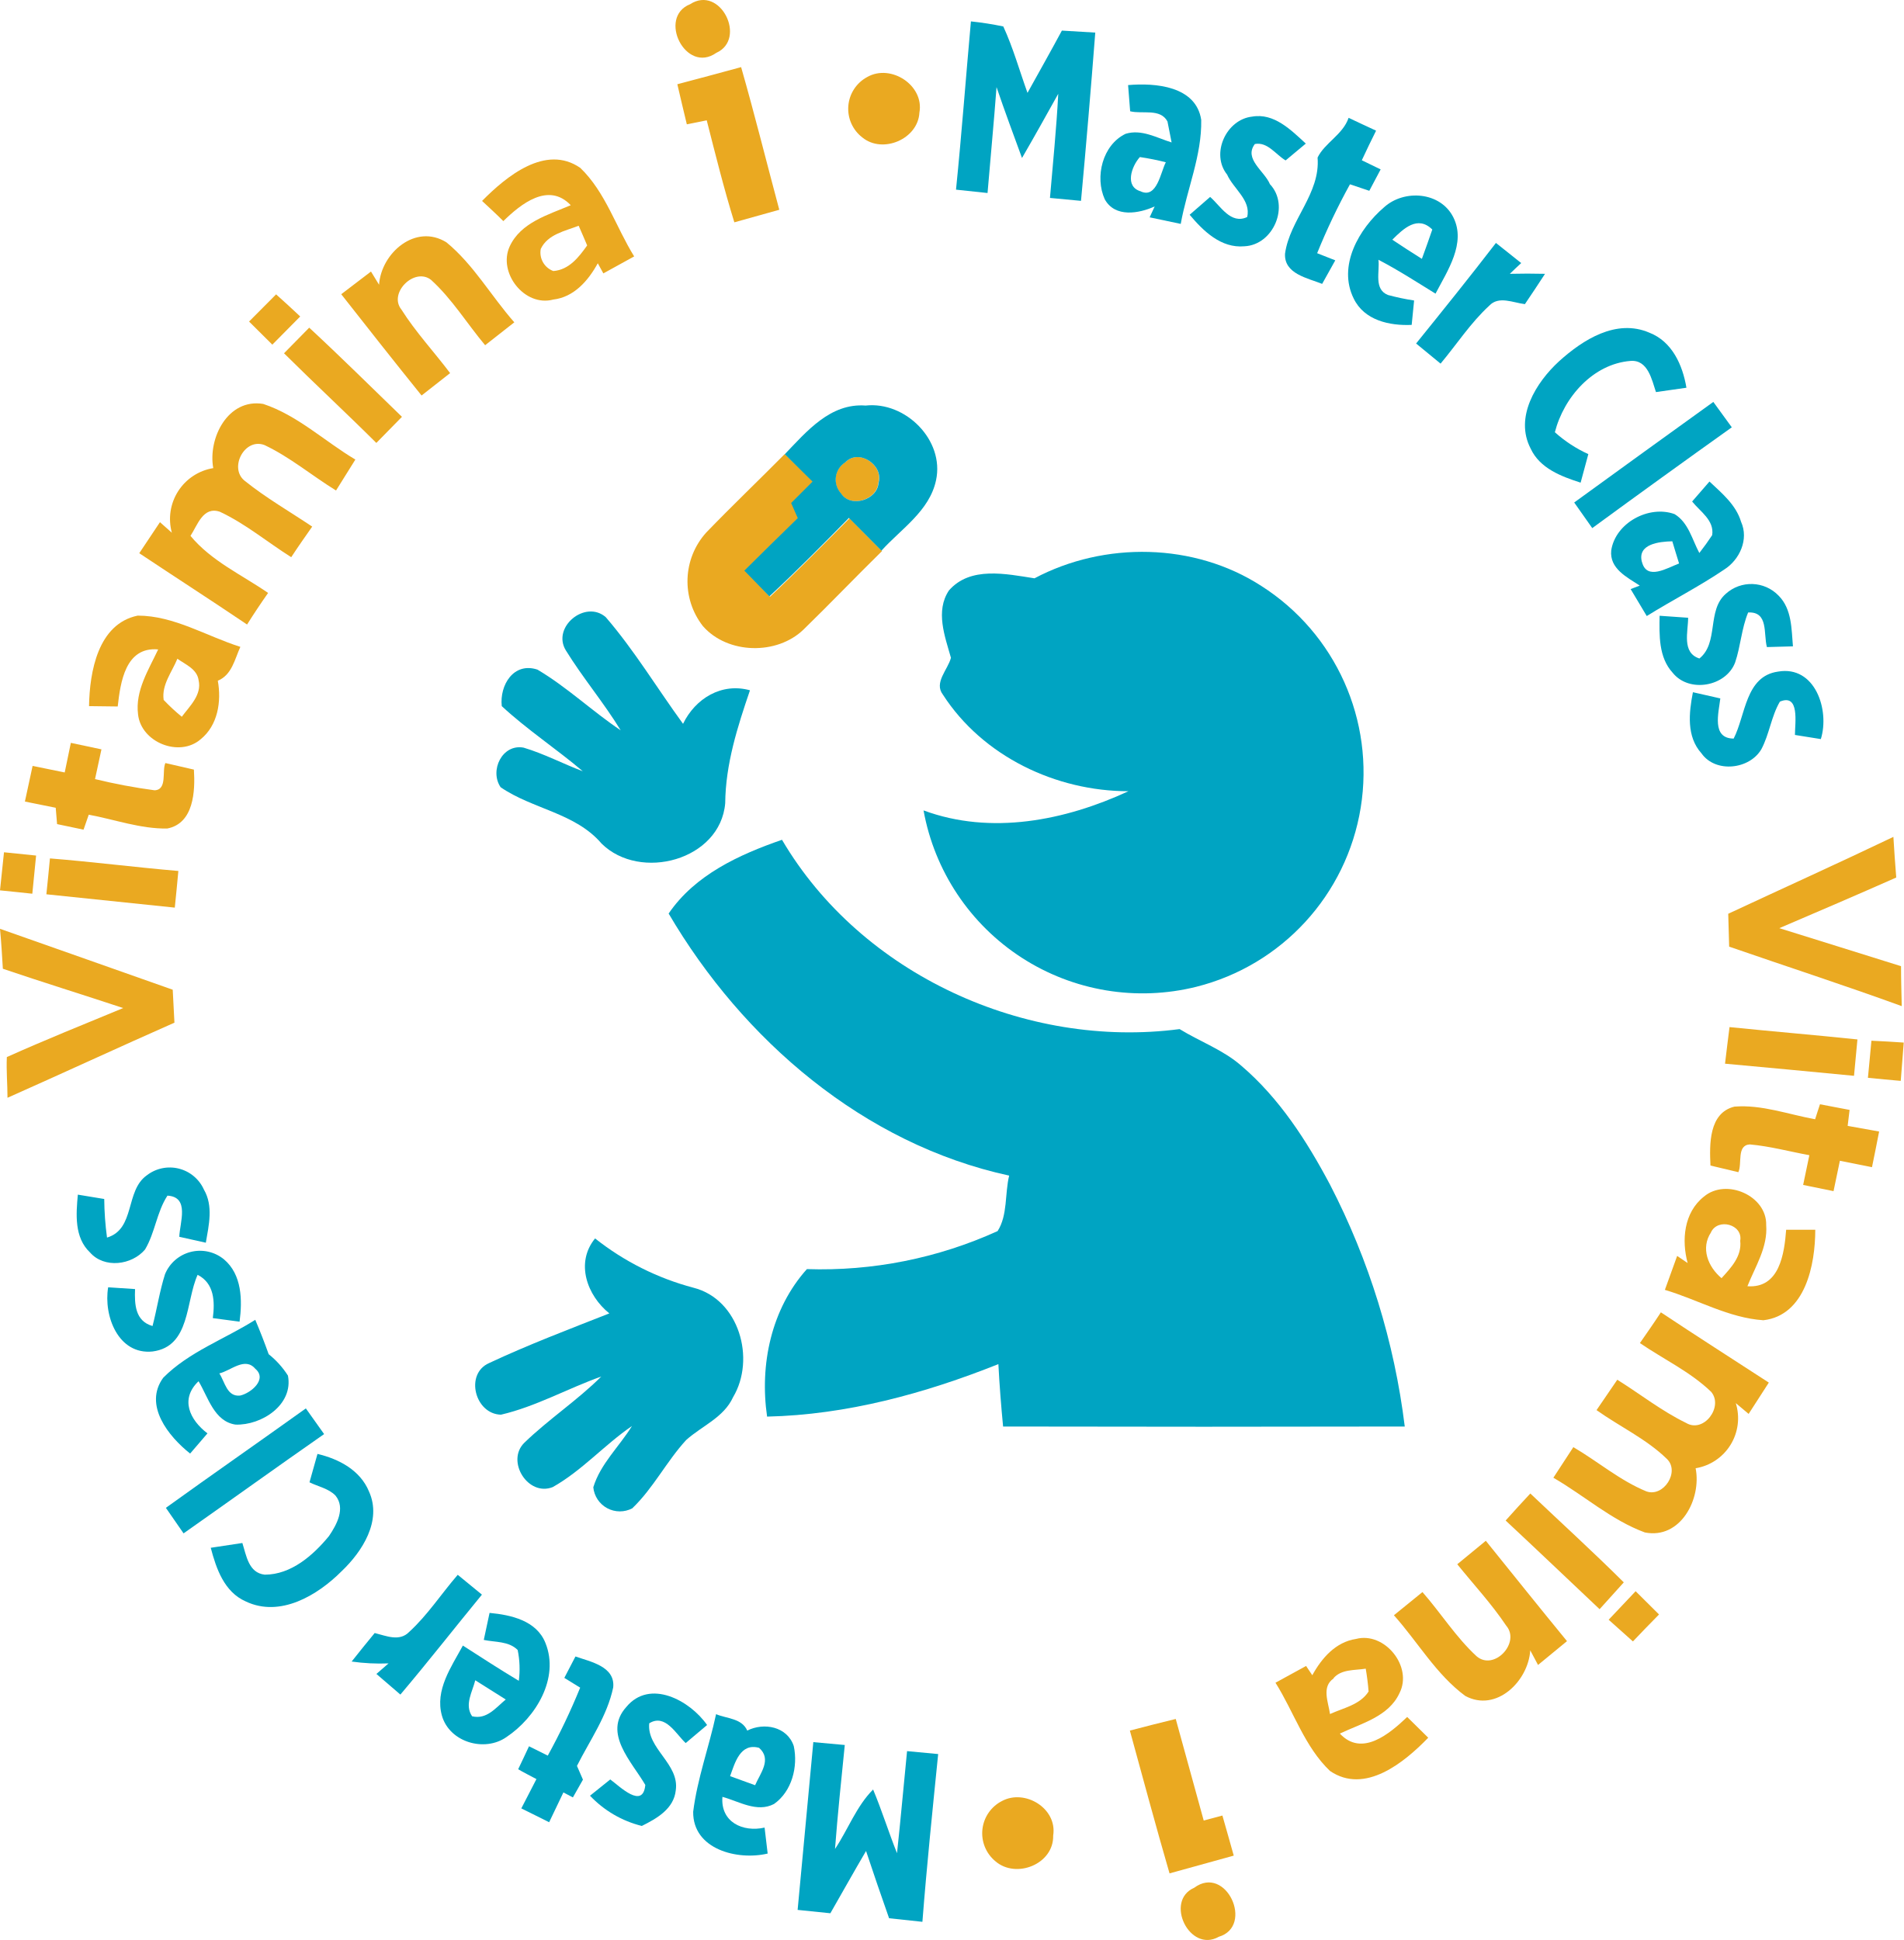
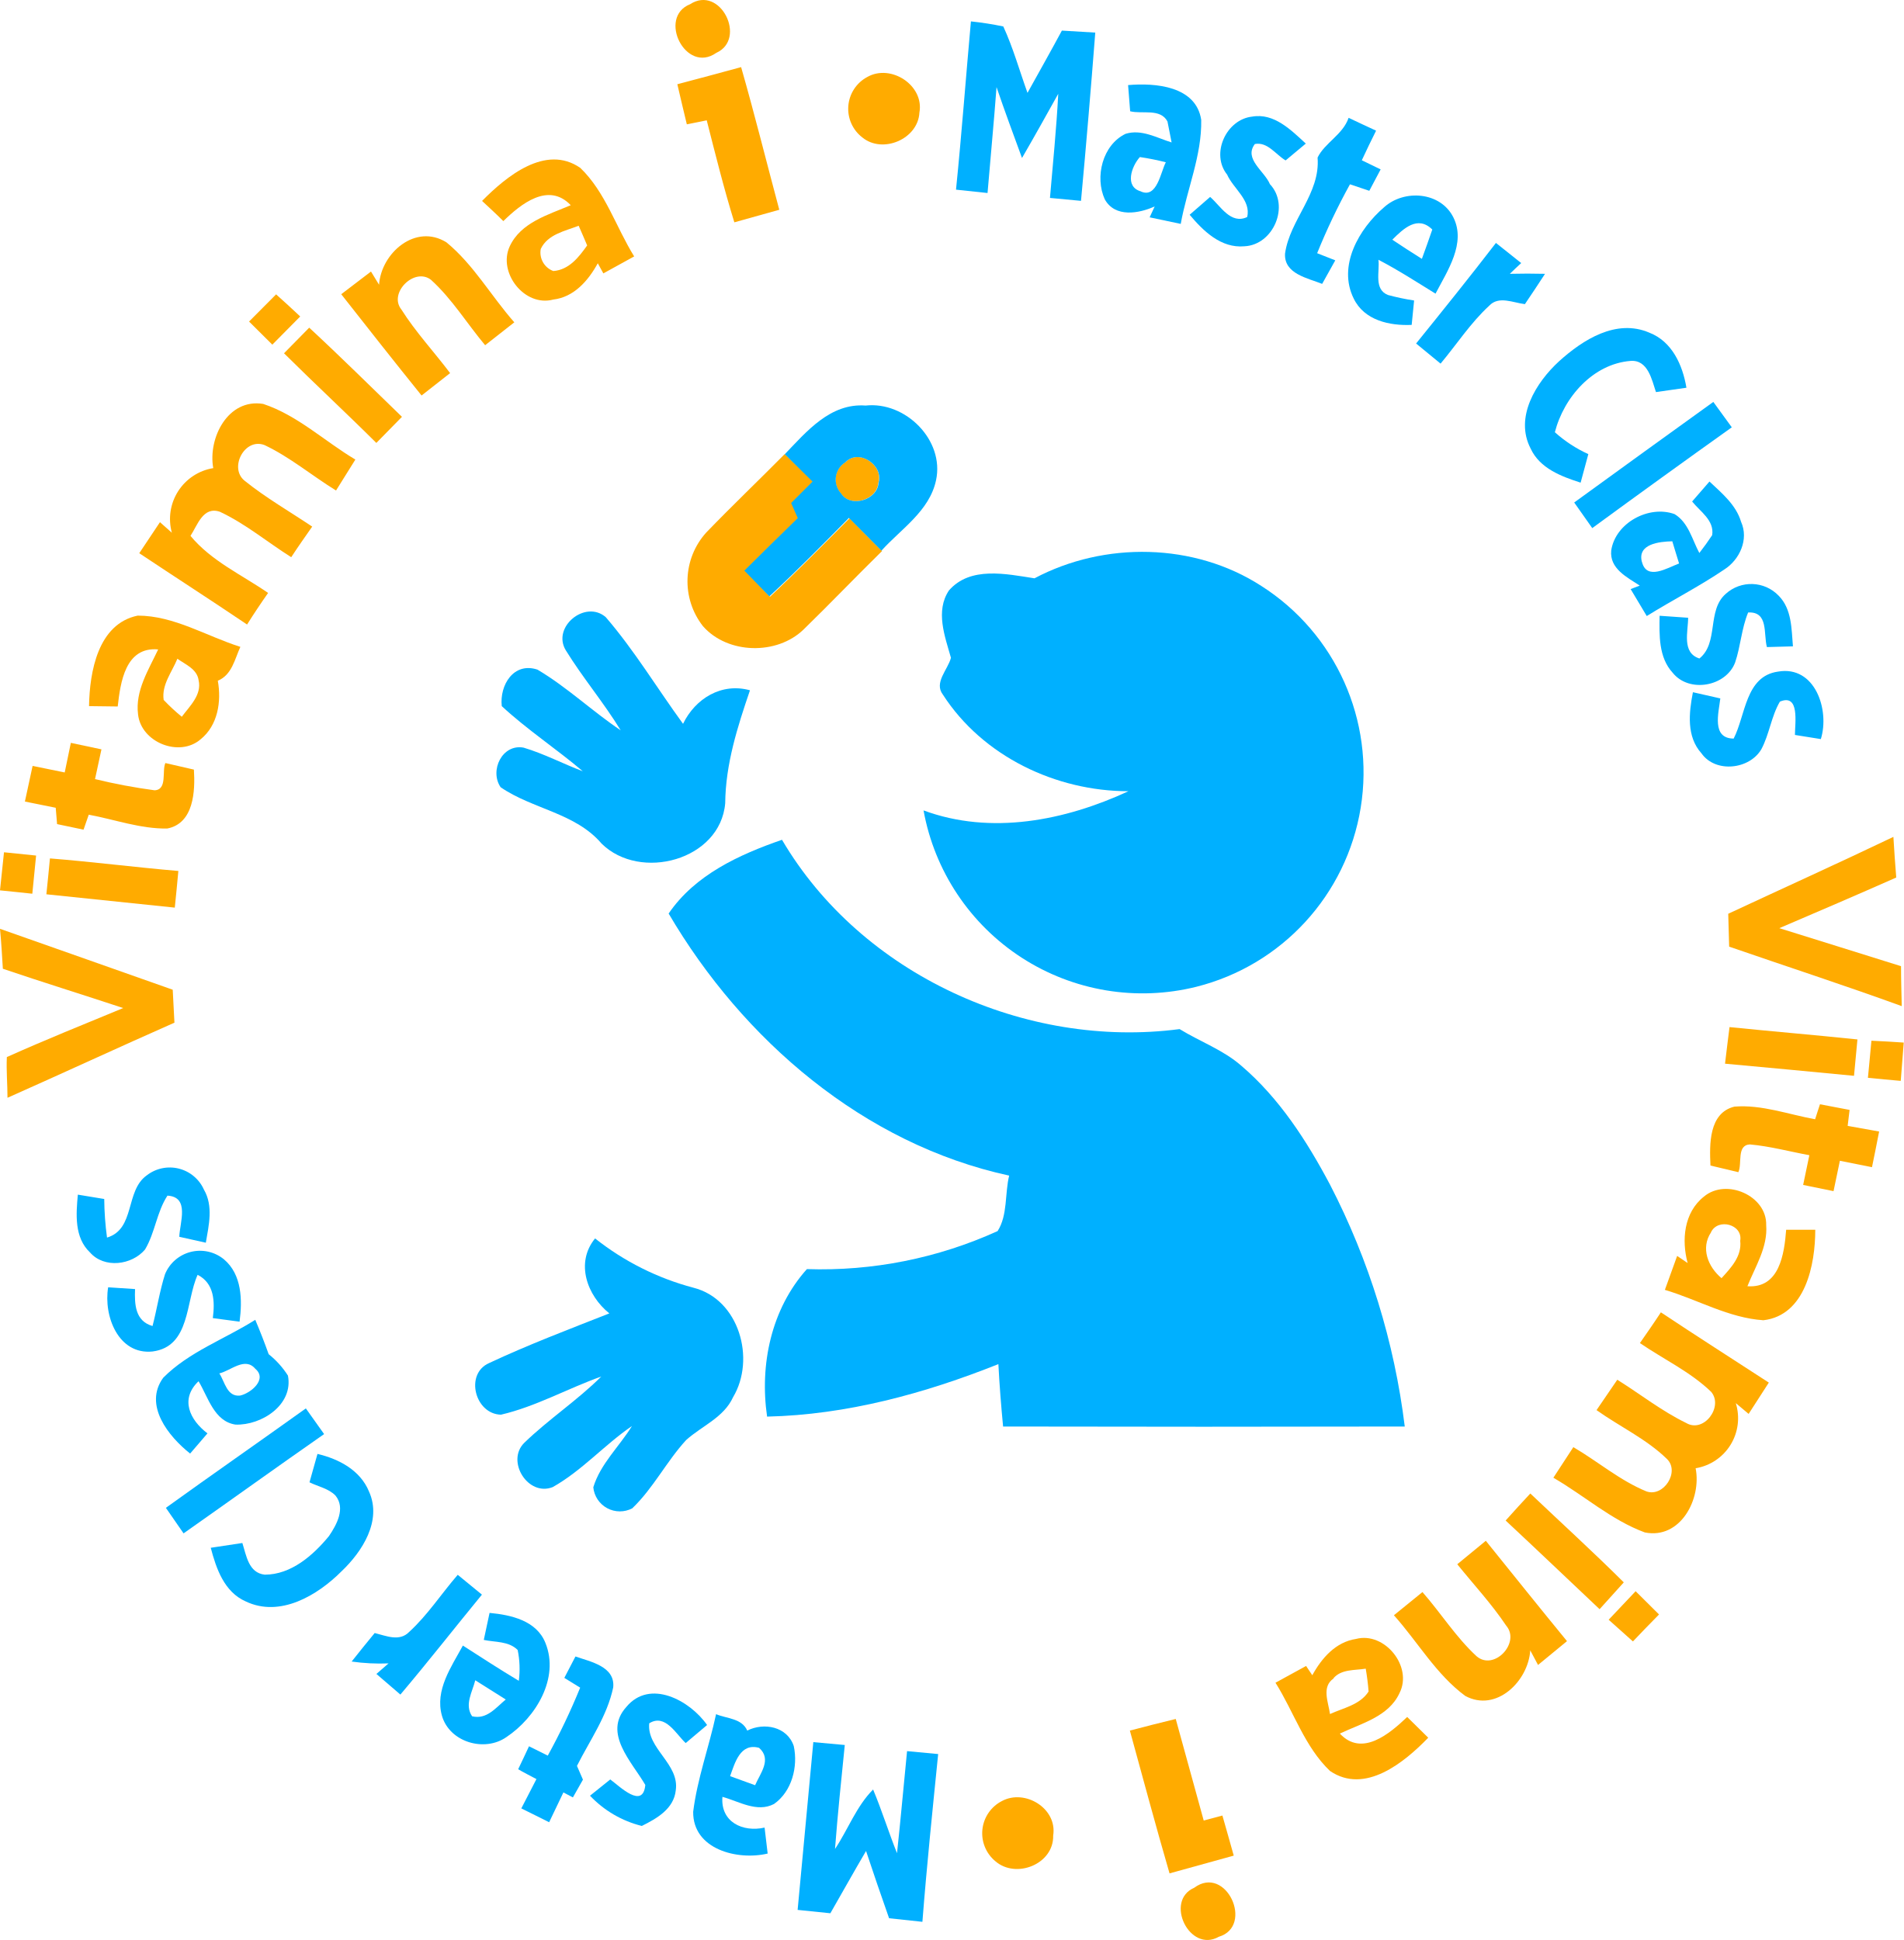
<svg xmlns="http://www.w3.org/2000/svg" viewBox="0 0 266.84 271.99">
  <defs>
-     <style>.cls-1{fill:#eaa921;}.cls-2{fill:#00a4c2;}</style>
+     <style>.cls-1{fill:#ffab00;}.cls-2{fill:#00b0ff;}</style>
  </defs>
  <g id="Layer_2" data-name="Layer 2">
    <g id="Layer_1-2" data-name="Layer 1">
      <path class="cls-1" d="M96.73.59c4.24-2.75,8,4.88,3.67,6.82C96.11,10.44,92.13,2.42,96.73.59Z" />
      <path class="cls-1" d="M94.94,11.81c3-.8,6-1.59,8.94-2.4,1.9,6.63,3.56,13.33,5.35,20l-6.3,1.76c-1.46-4.72-2.65-9.51-3.87-14.3l-2.79.56C95.82,15.55,95.37,13.68,94.94,11.81Z" />
      <path class="cls-1" d="M121.57,10.79c3.32-1.88,8,1.19,7.3,5-.19,3.71-5.15,5.82-8,3.48A5.06,5.06,0,0,1,121.57,10.79Z" />
      <path class="cls-1" d="M67.57,28.17c3.39-3.43,8.91-8,13.77-4.63,3.53,3.4,5,8.3,7.55,12.41l-4.32,2.38-.78-1.42c-1.33,2.43-3.33,4.75-6.25,5.09-4,1.07-7.79-3.76-6.1-7.45C73,31.18,76.83,30.12,80,28.77,76.87,25.48,73,28.6,70.55,31,69.56,30,68.56,29.1,67.57,28.17Zm8.23,6.71A2.76,2.76,0,0,0,77.56,38c2.2-.17,3.57-1.94,4.74-3.59-.29-.69-.88-2.07-1.19-2.76C79.19,32.4,76.78,32.84,75.8,34.89Z" />
      <path class="cls-1" d="M53.13,39.92c.31-4.47,5.13-8.64,9.45-5.94,3.8,3.12,6.28,7.55,9.51,11.21L68,48.4c-2.52-3-4.64-6.5-7.59-9.17-2.32-1.8-6,1.86-4.15,4.16,2,3.17,4.58,5.93,6.83,8.92l-4,3.14c-3.79-4.7-7.53-9.45-11.26-14.2L52,38.07Z" />
      <path class="cls-1" d="M38.7,41.27c1.13,1,2.27,2.06,3.38,3.1-1.3,1.32-2.61,2.63-3.91,3.95l-3.26-3.24Z" />
      <path class="cls-1" d="M39.81,49.53c1.19-1.2,2.35-2.39,3.53-3.59,4.42,4.09,8.69,8.33,13,12.5L52.75,62.1C48.49,57.86,44.08,53.77,39.81,49.53Z" />
      <path class="cls-1" d="M29.89,65.63c-.76-4.21,2.06-9.81,7-9,4.81,1.59,8.61,5.24,12.92,7.8q-1.36,2.17-2.71,4.34c-3.37-2.08-6.44-4.67-10-6.36-2.81-1.11-5.06,3.21-2.8,5,3,2.41,6.3,4.3,9.46,6.42-1,1.43-2,2.85-2.94,4.29-3.34-2.11-6.41-4.69-10-6.37-2.36-.81-3.14,1.89-4.12,3.38,2.92,3.53,7.18,5.45,10.88,8Q36,85.38,34.63,87.56c-5-3.38-10.1-6.66-15.11-10l2.9-4.35,1.67,1.48A7.23,7.23,0,0,1,29.89,65.63Z" />
      <path class="cls-1" d="M99,74.65c3.59-3.72,7.33-7.29,11-11l4,3.85-3,3,.93,2.12c-2.53,2.43-5,4.88-7.49,7.36l3.49,3.68c3.81-3.59,7.48-7.31,11.15-11q2.26,2.3,4.56,4.59c-3.7,3.63-7.28,7.38-11,11s-10.63,3.5-14.11-.46A10.21,10.21,0,0,1,99,74.65Z" />
      <path class="cls-1" d="M118.51,64.79c1.88-1.93,5.37.42,4.6,2.91-.16,2.4-3.92,3.55-5.24,1.49A2.86,2.86,0,0,1,118.51,64.79Z" />
      <path class="cls-1" d="M12.48,99c.08-4.79,1.24-11.54,6.82-12.69,5.09,0,9.63,2.88,14.39,4.38-.8,1.75-1.18,3.93-3.16,4.75.53,2.92,0,6.27-2.41,8.21-3,2.59-8.36.41-8.77-3.5-.42-3.31,1.48-6.24,2.82-9.1-4.6-.41-5.29,4.61-5.67,8Zm12.39-6.66c-.75,1.86-2.24,3.66-1.93,5.79a27.29,27.29,0,0,0,2.54,2.36c1.1-1.48,2.83-3.07,2.36-5.11C27.63,93.8,26,93.17,24.87,92.36Z" />
      <path class="cls-1" d="M9.93,104.15l4.29.91c-.29,1.39-.59,2.78-.9,4.17a80.78,80.78,0,0,0,8.35,1.57c1.82-.08,1-2.71,1.51-3.82l4,.92c.19,3,0,7.54-3.74,8.26-3.75.06-7.37-1.27-11-1.94l-.73,2.1L8,115.54c-.05-.57-.15-1.72-.19-2.29l-4.32-.87c.36-1.68.73-3.34,1.08-5l4.5.92Z" />
      <path class="cls-1" d="M242.24,128.11c7.72-3.6,15.48-7.11,23.15-10.78.11,1.9.25,3.81.4,5.7-5.44,2.41-10.92,4.76-16.39,7.1,5.68,1.78,11.38,3.54,17.06,5.33,0,1.86.06,3.74.1,5.6-8-2.91-16.13-5.55-24.19-8.34Z" />
      <path class="cls-1" d="M.56,119.49l4.5.46-.53,5.35c-1.51-.17-3-.31-4.53-.47C.18,123.05.37,121.27.56,119.49Z" />
      <path class="cls-1" d="M7,120.35c6,.48,12,1.25,18,1.76-.16,1.71-.32,3.42-.5,5.14-6-.61-12-1.26-18-1.87C6.67,123.7,6.85,122,7,120.35Z" />
      <path class="cls-1" d="M0,130.22c8.07,2.86,16.14,5.67,24.21,8.54.08,1.54.17,3.08.24,4.62-7.83,3.46-15.59,7.06-23.4,10.53,0-1.9-.18-3.81-.09-5.71,5.38-2.41,10.86-4.62,16.31-6.87C11.68,139.48,6,137.72.4,135.82.29,134,.18,132.09,0,130.22Z" />
      <path class="cls-1" d="M242.42,144c6,.61,12,1.11,17.93,1.73-.17,1.7-.32,3.39-.48,5.1q-9-.87-18.08-1.7C242,147.4,242.2,145.69,242.42,144Z" />
      <path class="cls-1" d="M262.31,145.91c1.51.06,3,.16,4.53.26-.15,1.79-.29,3.58-.42,5.37-1.54-.14-3.07-.27-4.6-.43C262,149.38,262.14,147.64,262.31,145.91Z" />
      <path class="cls-1" d="M239.75,163.41c-.14-2.94-.25-7.38,3.36-8.26,3.83-.31,7.58,1.1,11.31,1.77.17-.53.5-1.58.68-2.1l4.15.79c-.07.56-.21,1.69-.27,2.24l4.41.79c-.33,1.69-.66,3.36-1,5l-4.5-.9L257,167c-1.42-.3-2.84-.58-4.26-.87l.87-4.17c-2.78-.51-5.52-1.26-8.34-1.51-1.88.1-1.05,2.66-1.61,3.89Z" />
      <path class="cls-1" d="M238.84,167.76c3.12-2.62,8.83-.12,8.72,4,.24,3.1-1.53,5.8-2.63,8.57,4.51.33,5.17-4.57,5.43-7.92l4.08,0c0,4.87-1.37,12-7.27,12.69-4.86-.32-9.2-2.89-13.81-4.26q.87-2.39,1.72-4.76l1.47,1C235.69,173.9,236,170,238.84,167.76Zm1,5c-1.5,2.23-.43,4.86,1.46,6.44,1.33-1.46,2.87-3.08,2.62-5.24C244.32,171.66,240.79,170.72,239.82,172.77Z" />
      <path class="cls-1" d="M229.86,188.3c1-1.44,2-2.87,2.94-4.31,5,3.33,10.09,6.57,15.13,9.85q-1.42,2.19-2.83,4.39l-1.8-1.51a7.11,7.11,0,0,1-5.63,9.13c.85,4.3-2.12,10-7.12,9-4.69-1.73-8.51-5.18-12.82-7.67q1.39-2.15,2.8-4.29c3.42,2,6.53,4.68,10.23,6.2,2.41.87,4.74-2.75,2.89-4.54-2.88-2.81-6.61-4.53-9.87-6.85l2.91-4.26c3.2,2,6.22,4.39,9.65,6.06,2.47,1.47,5.25-2.26,3.52-4.35C236.94,192.33,233.19,190.58,229.86,188.3Z" />
      <path class="cls-1" d="M214.5,209.39c4.37,4.15,8.83,8.21,13.1,12.46q-1.69,1.89-3.39,3.76c-4.39-4.14-8.75-8.31-13.17-12.43Q212.76,211.25,214.5,209.39Z" />
      <path class="cls-1" d="M204.26,219.31l4-3.29c3.78,4.69,7.55,9.4,11.38,14.07-1.35,1.1-2.71,2.23-4.06,3.34l-1.09-2.05c-.27,4.32-4.76,8.74-9.11,6.39-4.07-3-6.65-7.56-10-11.31,1.32-1.08,2.64-2.15,4-3.25,2.59,2.95,4.7,6.34,7.59,9,2.45,2.1,6.19-1.9,4.15-4.29C209.07,224.86,206.56,222.16,204.26,219.31Z" />
      <path class="cls-1" d="M225.48,227.09q1.87-2,3.78-4l3.28,3.26c-1.23,1.25-2.46,2.51-3.66,3.78Z" />
      <path class="cls-1" d="M183.94,234.87c1.31-2.39,3.27-4.66,6.13-5.09,4-1.05,8,3.87,6.09,7.6-1.52,3.3-5.36,4.24-8.36,5.67,3.1,3.33,7,0,9.44-2.33l2.95,2.91c-3.37,3.48-8.88,8-13.77,4.66-3.55-3.38-5.07-8.29-7.64-12.37l4.29-2.35Zm3,.44c-1.75,1.18-.74,3.34-.52,5,1.87-.86,4.22-1.29,5.41-3.16-.08-1.07-.22-2.13-.4-3.2C189.87,234.2,188,234,186.9,235.3Z" />
      <path class="cls-1" d="M158.37,242.63c2.13-.56,4.28-1.11,6.43-1.63,1.31,4.75,2.62,9.48,3.92,14.24l2.62-.7c.54,1.86,1.06,3.75,1.59,5.62l-9,2.49C162,256,160.2,249.3,158.37,242.63Z" />
      <path class="cls-1" d="M140.43,252.51c3.25-1.75,7.8,1.05,7.19,4.84.1,4-5.2,6.12-8.11,3.59A5.08,5.08,0,0,1,140.43,252.51Z" />
      <path class="cls-1" d="M167.38,264.67c4.49-3.33,8.45,5.39,3.45,6.87C166.72,273.86,163.19,266.5,167.38,264.67Z" />
      <path class="cls-2" d="M136.09,3a44.69,44.69,0,0,1,4.54.71c1.38,3,2.27,6.2,3.39,9.31,1.61-2.9,3.25-5.81,4.82-8.73l4.68.28c-.61,7.87-1.27,15.74-2,23.59l-4.35-.41c.41-4.86.91-9.72,1.16-14.6-1.67,3-3.34,6-5.08,9-1.21-3.31-2.44-6.61-3.57-9.94-.37,5-.85,9.9-1.26,14.85L134,26.59C134.8,18.72,135.38,10.83,136.09,3Z" />
      <path class="cls-2" d="M158.12,11.93c3.81-.33,9.52.12,10.25,4.87.1,5-2,9.71-2.87,14.59l-4.36-.92.71-1.53c-2.2,1-5.56,1.61-7-1-1.42-3.13-.32-7.62,2.92-9.18,2.24-.69,4.37.57,6.45,1.21l-.58-2.94c-1-1.88-3.53-1-5.23-1.43Zm1.81,14.92c2.25,1,2.76-2.75,3.48-4.1a35.8,35.8,0,0,0-3.64-.73C158.61,23.31,157.57,26.2,159.94,26.84Z" />
      <path class="cls-2" d="M172,24.48c-2.34-2.92-.12-7.74,3.51-8.13,3.07-.54,5.45,1.88,7.52,3.78l-2.83,2.36c-1.36-.79-2.52-2.64-4.31-2.3-1.59,2.09,1.35,3.79,2.11,5.63,2.83,3,.51,8.53-3.59,8.71-3.26.29-5.74-2.13-7.66-4.42l2.87-2.5c1.46,1.26,2.88,3.9,5.19,2.82C175.39,28.08,172.87,26.45,172,24.48Z" />
      <path class="cls-2" d="M184.68,22.09c1-2.06,3.54-3.21,4.35-5.57,1.28.6,2.56,1.21,3.85,1.8-.69,1.38-1.36,2.77-2,4.15l2.64,1.28c-.54,1-1.07,2-1.59,3l-2.71-.91a89.18,89.18,0,0,0-4.6,9.66l2.54,1-1.84,3.3c-2-.81-5.37-1.39-5.2-4.25C180.78,30.8,185.09,27.15,184.68,22.09Z" />
      <path class="cls-2" d="M194,29.06c2.83-2.56,7.93-2.18,9.72,1.43s-.82,7.45-2.51,10.68c-2.64-1.63-5.25-3.32-8-4.75.21,1.63-.69,4.14,1.34,4.94a33.17,33.17,0,0,0,3.66.77l-.34,3.42c-3.1.14-6.64-.63-8.12-3.68C187.46,37.27,190.49,32.07,194,29.06Zm1.16,4.55q2,1.34,4.14,2.68c.49-1.36,1-2.74,1.46-4.11C198.7,30.14,196.71,32.06,195.15,33.61Z" />
      <path class="cls-2" d="M198.49,48.16c3.77-4.67,7.54-9.35,11.19-14.1l3.54,2.82c-.41.37-1.2,1.13-1.59,1.51q2.45-.06,4.93,0c-.93,1.44-1.87,2.84-2.82,4.25-1.67-.2-3.67-1.2-5,.22-2.61,2.4-4.55,5.41-6.82,8.12Z" />
      <path class="cls-2" d="M218.54,50.64c3.32-3,8-6,12.64-4,3.2,1.24,4.67,4.55,5.2,7.72l-4.27.61c-.58-1.73-1.13-4.55-3.55-4.37-5.26.41-9.36,5.08-10.62,10a18.55,18.55,0,0,0,4.69,3.07c-.35,1.32-.72,2.65-1.08,4-2.7-.87-5.72-2-7-4.77C212.25,58.5,215.3,53.61,218.54,50.64Z" />
      <path class="cls-2" d="M220.65,70.45q9.73-7.07,19.5-14.1c.86,1.19,1.72,2.37,2.59,3.56q-9.82,7-19.56,14.13C222.33,72.83,221.48,71.64,220.65,70.45Z" />
      <path class="cls-2" d="M110,63.68c3.08-3.2,6.38-7.19,11.33-6.82,5.59-.62,11.09,4.86,9.87,10.48-.91,4.29-4.88,6.8-7.65,9.86q-2.3-2.3-4.56-4.59c-3.66,3.74-7.34,7.45-11.15,11L104.33,80c2.48-2.48,5-4.93,7.49-7.36l-.93-2.12,3-3Zm8.53,1.11a2.86,2.86,0,0,0-.63,4.4c1.31,2.06,5.08.92,5.24-1.49C123.88,65.21,120.39,62.87,118.51,64.79Z" />
      <path class="cls-2" d="M239.61,67.51c1.74,1.64,3.72,3.26,4.43,5.65,1.11,2.46-.2,5.32-2.36,6.69-3.5,2.37-7.28,4.29-10.86,6.52-.75-1.26-1.5-2.52-2.26-3.78l1.28-.49c-1.79-1.17-4.26-2.38-4-4.93.58-3.86,5.28-6.4,8.88-5.09,1.95,1.18,2.46,3.57,3.47,5.45.63-.81,1.23-1.64,1.8-2.5.32-2.09-1.68-3.3-2.81-4.72C237.78,69.61,239,68.21,239.61,67.51Zm-9.46,11.28c.67,2.64,3.55.83,5.2.21-.32-1-.63-2.08-.95-3.11C232.6,75.93,229.47,76.25,230.14,78.79Z" />
      <path class="cls-2" d="M145,81.08c9.82-5.21,22.4-5,31.78,1.06a31,31,0,0,1-9.1,56.21,31.2,31.2,0,0,1-38.23-24.73c9.45,3.5,19.83,1.43,28.72-2.69-10.15,0-20.42-4.88-26-13.53-1.31-1.7.7-3.51,1.12-5.18-.85-3-2.21-6.55-.28-9.44C136,79.36,141,80.46,145,81.08Z" />
      <path class="cls-2" d="M241.89,83.26a5.32,5.32,0,0,1,7.42.26c1.86,1.88,1.79,4.65,2,7.1l-3.65.1c-.5-1.87.25-5-2.63-4.85-.93,2.25-1.05,4.72-1.82,7-1.27,3.39-6.45,4.33-8.75,1.46-2-2.17-1.88-5.3-1.84-8l4,.28c0,1.93-.93,4.91,1.58,5.71C240.94,90.12,239.22,85.59,241.89,83.26Z" />
      <path class="cls-2" d="M79.31,91.18c-2-3.27,2.74-7.15,5.6-4.65,4,4.64,7.22,10,10.83,14.95,1.71-3.54,5.4-5.81,9.38-4.7-1.75,5.13-3.42,10.35-3.47,15.83-.68,8-11.93,11-17.33,5.66-3.66-4.3-9.67-4.82-14.15-7.9-1.59-2.34.23-6.11,3.22-5.55,2.86.85,5.51,2.26,8.3,3.31C78,105,73.91,102.32,70.33,99c-.32-2.94,1.66-6.22,5-5.12C79.49,96.34,83,99.71,87,102.39,84.63,98.51,81.66,95,79.31,91.18Z" />
      <path class="cls-2" d="M243,103.55c1.69-3.27,1.63-8.75,6.22-9.39,5.19-.9,7.27,5.38,6,9.46l-3.63-.58c0-1.66.7-5.85-2.11-4.67-1.21,2.07-1.47,4.55-2.59,6.66-1.66,2.86-6.43,3.39-8.4.59-2.13-2.36-1.76-5.69-1.2-8.57,1.28.28,2.56.58,3.84.87C240.9,99.93,239.87,103.53,243,103.55Z" />
      <path class="cls-2" d="M93.72,128.08c3.7-5.43,9.88-8.26,15.89-10.34,11.11,18.91,34.18,29.37,55.73,26.54,2.85,1.75,6.08,2.9,8.63,5.12,5.34,4.55,9.2,10.55,12.46,16.7A100.59,100.59,0,0,1,196.9,200q-28.15.06-56.3,0c-.28-2.91-.51-5.84-.66-8.75-10.33,4.12-21.26,7.11-32.42,7.36-1.06-7.3.58-15.1,5.58-20.68a59.82,59.82,0,0,0,26.73-5.33c1.43-2.23,1-5.24,1.62-7.78C121.06,160.4,104.11,145.8,93.72,128.08Z" />
      <path class="cls-2" d="M20.58,164.78a5.25,5.25,0,0,1,8,2c1.34,2.3.69,5,.27,7.45l-3.72-.83c.07-2,1.5-5.59-1.66-5.77-1.51,2.32-1.73,5.19-3.14,7.55-1.85,2.2-5.72,2.7-7.72.41-2.21-2.1-1.95-5.34-1.7-8.1l3.7.61a42.87,42.87,0,0,0,.39,5.41C19,172.31,17.51,166.95,20.58,164.78Z" />
      <path class="cls-2" d="M85.41,184.14c-3.13-2.51-4.79-7.11-2-10.51a37.77,37.77,0,0,0,13.79,6.91c6.41,1.62,8.75,10,5.55,15.35-1.3,2.85-4.34,4-6.57,6-2.76,3-4.6,6.75-7.56,9.58a3.74,3.74,0,0,1-5.46-2.95c1-3.29,3.64-5.7,5.42-8.59-3.86,2.64-7,6.25-11.1,8.56-3.47,1.38-6.59-3.63-4-6.2,3.41-3.31,7.43-5.94,10.8-9.3-4.73,1.68-9.16,4.21-14.06,5.35-3.65-.08-5.1-5.71-1.68-7.23C74.05,188.53,79.74,186.37,85.41,184.14Z" />
      <path class="cls-2" d="M23.13,178.64a5.3,5.3,0,0,1,8.26-2.08c2.53,2.13,2.59,5.72,2.19,8.74l-3.75-.5c.3-2.32.22-4.87-2.13-6.07-1.7,3.75-1,10.06-6.32,10.75-4.81.49-6.89-5-6.22-9l3.77.25c-.08,2.13,0,4.48,2.45,5.18C22,183.53,22.38,181,23.13,178.64Z" />
      <path class="cls-2" d="M22.88,193.16c3.61-3.64,8.62-5.41,12.9-8.12.67,1.58,1.3,3.2,1.88,4.82a12.25,12.25,0,0,1,2.7,3c.79,4.1-3.71,7-7.35,6.87-3-.45-3.83-3.85-5.18-6.08-2.64,2.51-1.23,5.43,1.25,7.31-.81.95-1.62,1.88-2.43,2.83C23.63,201.4,20.08,197,22.88,193.16Zm7.87-.6c.78,1.21,1.06,3.3,2.91,3.1,1.52-.34,3.86-2.3,2.12-3.76C34.33,190.19,32.34,192.18,30.75,192.55Z" />
      <path class="cls-2" d="M23.25,211.4c6.51-4.69,13.09-9.26,19.62-13.94l2.56,3.6c-6.6,4.6-13.13,9.3-19.7,13.92Z" />
      <path class="cls-2" d="M44.5,203.84c3,.71,6,2.28,7.23,5.29,1.83,4.07-.94,8.39-3.84,11.15-3.38,3.4-8.64,6.54-13.45,4.24-3-1.32-4.13-4.58-4.9-7.52l4.43-.67c.56,1.74.86,4.19,3.14,4.44,3.7,0,6.78-2.71,9-5.41,1.08-1.59,2.35-3.9.92-5.67-.95-1-2.45-1.27-3.65-1.87Z" />
      <path class="cls-2" d="M57.36,228.79c2.59-2.37,4.52-5.37,6.8-8l3.39,2.78C63.73,228.22,60,233,56.12,237.58l-3.36-2.89,1.7-1.48a28.64,28.64,0,0,1-5.17-.26c1.06-1.35,2.13-2.66,3.23-4C54.13,229.35,56,230.2,57.36,228.79Z" />
      <path class="cls-2" d="M68.62,226.13c3,.28,6.58,1.07,7.83,4.21,2,4.94-1.35,10.45-5.45,13.19-3.07,2.17-8,.74-9.06-3-1-3.58,1.32-6.83,2.94-9.82,2.6,1.67,5.18,3.35,7.84,4.94a13.05,13.05,0,0,0-.16-4.32c-1.26-1.26-3.14-1.07-4.75-1.41Zm-2,9.43c-.4,1.64-1.55,3.43-.45,5.06,2.05.51,3.34-1.21,4.72-2.35C69.44,237.35,68,236.45,66.59,235.56Z" />
      <path class="cls-2" d="M79.1,235.24c.39-.76,1.18-2.27,1.56-3,2.1.74,5.59,1.39,5.29,4.34-.84,4-3.27,7.41-5.08,11l.84,1.93L80.3,252l-1.33-.7-2,4.18c-1.3-.66-2.6-1.29-3.9-1.94l2.12-4.11c-.63-.34-1.93-1-2.56-1.38.39-.8,1.14-2.41,1.52-3.22l2.63,1.31a90.75,90.75,0,0,0,4.54-9.53Z" />
      <path class="cls-2" d="M87.78,239.33c3.3-4,8.93-.93,11.33,2.52l-3,2.53c-1.37-1.27-2.86-4.17-5.11-2.77-.36,3.55,4.26,5.68,3.72,9.39-.27,2.6-2.65,3.95-4.76,5a14.93,14.93,0,0,1-7.26-4.24l2.84-2.28c1.35,1,4.59,4.23,4.91.77C88.56,247,84.48,243,87.78,239.33Z" />
      <path class="cls-2" d="M100.37,240.33c1.5.63,3.61.57,4.37,2.3,2.34-1.18,5.61-.57,6.52,2.17.62,2.89-.26,6.36-2.77,8.12-2.39,1.25-4.92-.37-7.23-1-.29,3.52,2.84,5,5.91,4.31.15,1.21.28,2.43.43,3.64-4.21,1-10.5-.57-10.44-5.86C97.74,249.35,99.39,244.9,100.37,240.33Zm2,8.7,3.47,1.26c.73-1.69,2.38-3.63.56-5.24C103.74,244.31,103,247.2,102.34,249Z" />
      <path class="cls-2" d="M114,244.25l4.41.4c-.49,4.86-1,9.72-1.37,14.58,1.83-2.74,3-6,5.34-8.34,1.23,2.94,2.18,6,3.35,8.93.52-4.77.93-9.55,1.41-14.31l4.36.41c-.79,7.84-1.6,15.68-2.21,23.52l-4.67-.5c-1.11-3.13-2.18-6.29-3.23-9.43-1.7,2.9-3.34,5.83-5,8.73q-2.3-.25-4.59-.47Q112.89,256,114,244.25Z" />
    </g>
  </g>
</svg>
